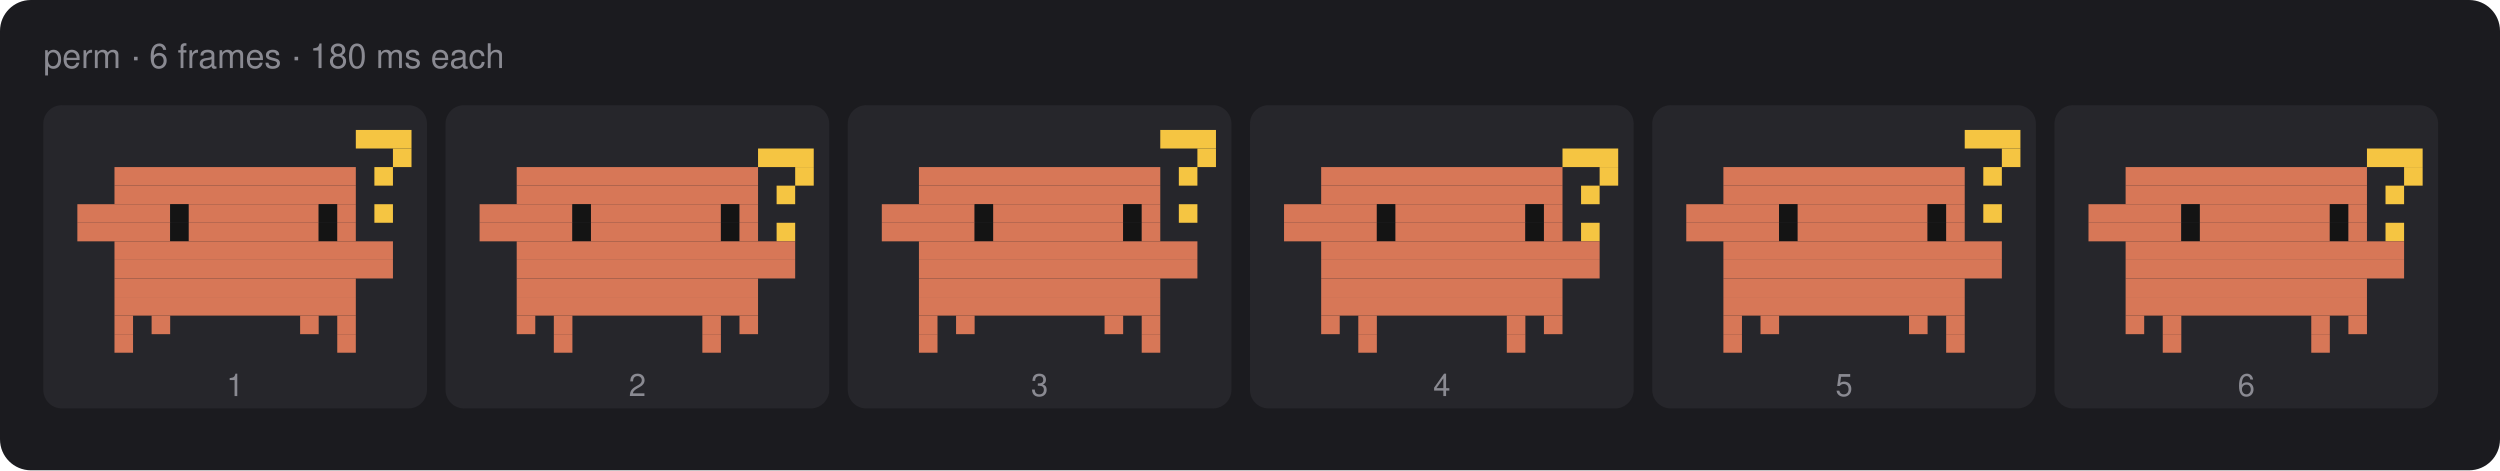
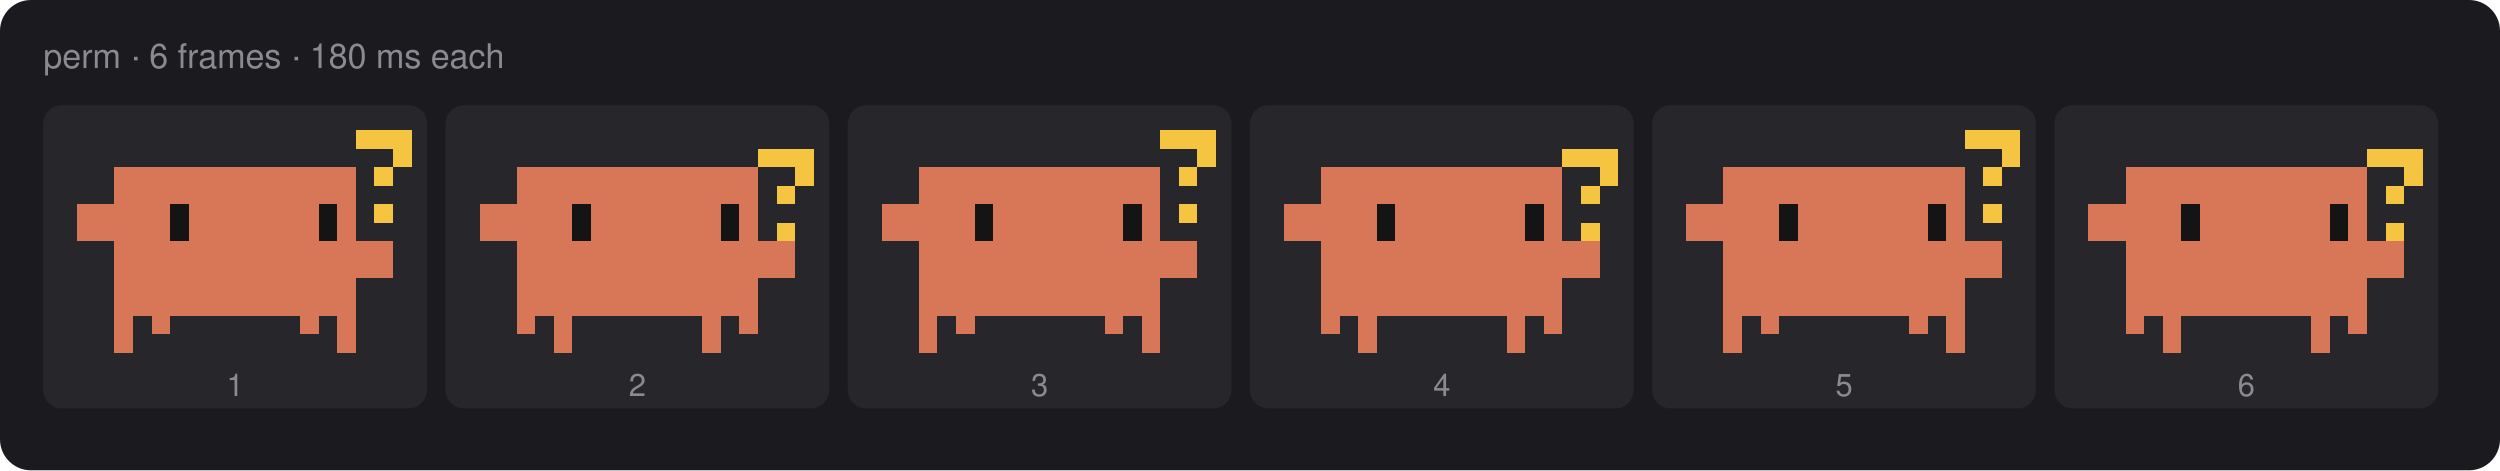
<svg xmlns="http://www.w3.org/2000/svg" width="808" height="152" viewBox="0 0 808 152">
  <style>.m{font-family:Menlo,Consolas,'DejaVu Sans Mono','Liberation Mono',monospace;font-size:22px;fill:#d77757}.d{fill-opacity:.5}.t{font-family:-apple-system,'Segoe UI',Helvetica,Arial,sans-serif;font-size:11px;fill:#8a8a92}.n{font-family:-apple-system,'Segoe UI',Helvetica,Arial,sans-serif;font-size:10px;fill:#8a8a92;text-anchor:middle}.e{text-anchor:end}</style>
  <rect width="808" height="152" rx="10" fill="#1b1b1f" />
  <text class="t" x="14" y="22">perm · 6 frames · 180 ms each</text>
  <rect x="14" y="34" width="124" height="98" rx="6" fill="#26262b" />
-   <g transform="translate(19 42) scale(6)">
+   <g transform="translate(19 42) scale(6)" shape-rendering="crispEdges">
    <rect x="16" y="0" width="3" height="1" fill="#f5c542" />
    <rect x="18" y="1" width="1" height="1" fill="#f5c542" />
    <rect x="3" y="2" width="13" height="1" fill="#d77757" />
    <rect x="17" y="2" width="1" height="1" fill="#f5c542" />
    <rect x="3" y="3" width="13" height="1" fill="#d77757" />
    <rect x="1" y="4" width="5" height="1" fill="#d77757" />
    <rect x="6" y="4" width="1" height="1" fill="#141414" />
    <rect x="7" y="4" width="7" height="1" fill="#d77757" />
    <rect x="14" y="4" width="1" height="1" fill="#141414" />
    <rect x="15" y="4" width="1" height="1" fill="#d77757" />
    <rect x="17" y="4" width="1" height="1" fill="#f5c542" />
    <rect x="1" y="5" width="5" height="1" fill="#d77757" />
    <rect x="6" y="5" width="1" height="1" fill="#141414" />
    <rect x="7" y="5" width="7" height="1" fill="#d77757" />
    <rect x="14" y="5" width="1" height="1" fill="#141414" />
    <rect x="15" y="5" width="1" height="1" fill="#d77757" />
    <rect x="3" y="6" width="15" height="1" fill="#d77757" />
    <rect x="3" y="7" width="15" height="1" fill="#d77757" />
    <rect x="3" y="8" width="13" height="1" fill="#d77757" />
    <rect x="3" y="9" width="13" height="1" fill="#d77757" />
    <rect x="3" y="10" width="1" height="1" fill="#d77757" />
    <rect x="5" y="10" width="1" height="1" fill="#d77757" />
    <rect x="13" y="10" width="1" height="1" fill="#d77757" />
    <rect x="15" y="10" width="1" height="1" fill="#d77757" />
    <rect x="3" y="11" width="1" height="1" fill="#d77757" />
    <rect x="15" y="11" width="1" height="1" fill="#d77757" />
  </g>
  <text class="n" x="76" y="128">1</text>
  <rect x="144" y="34" width="124" height="98" rx="6" fill="#26262b" />
-   <g transform="translate(149 42) scale(6)">
+   <g transform="translate(149 42) scale(6)" shape-rendering="crispEdges">
    <rect x="16" y="1" width="3" height="1" fill="#f5c542" />
    <rect x="3" y="2" width="13" height="1" fill="#d77757" />
    <rect x="18" y="2" width="1" height="1" fill="#f5c542" />
    <rect x="3" y="3" width="13" height="1" fill="#d77757" />
    <rect x="17" y="3" width="1" height="1" fill="#f5c542" />
    <rect x="1" y="4" width="5" height="1" fill="#d77757" />
    <rect x="6" y="4" width="1" height="1" fill="#141414" />
    <rect x="7" y="4" width="7" height="1" fill="#d77757" />
    <rect x="14" y="4" width="1" height="1" fill="#141414" />
    <rect x="15" y="4" width="1" height="1" fill="#d77757" />
    <rect x="1" y="5" width="5" height="1" fill="#d77757" />
    <rect x="6" y="5" width="1" height="1" fill="#141414" />
    <rect x="7" y="5" width="7" height="1" fill="#d77757" />
    <rect x="14" y="5" width="1" height="1" fill="#141414" />
    <rect x="15" y="5" width="1" height="1" fill="#d77757" />
    <rect x="17" y="5" width="1" height="1" fill="#f5c542" />
    <rect x="3" y="6" width="15" height="1" fill="#d77757" />
    <rect x="3" y="7" width="15" height="1" fill="#d77757" />
    <rect x="3" y="8" width="13" height="1" fill="#d77757" />
    <rect x="3" y="9" width="13" height="1" fill="#d77757" />
    <rect x="3" y="10" width="1" height="1" fill="#d77757" />
    <rect x="5" y="10" width="1" height="1" fill="#d77757" />
    <rect x="13" y="10" width="1" height="1" fill="#d77757" />
    <rect x="15" y="10" width="1" height="1" fill="#d77757" />
    <rect x="5" y="11" width="1" height="1" fill="#d77757" />
    <rect x="13" y="11" width="1" height="1" fill="#d77757" />
  </g>
  <text class="n" x="206" y="128">2</text>
  <rect x="274" y="34" width="124" height="98" rx="6" fill="#26262b" />
-   <g transform="translate(279 42) scale(6)">
+   <g transform="translate(279 42) scale(6)" shape-rendering="crispEdges">
    <rect x="16" y="0" width="3" height="1" fill="#f5c542" />
    <rect x="18" y="1" width="1" height="1" fill="#f5c542" />
    <rect x="3" y="2" width="13" height="1" fill="#d77757" />
    <rect x="17" y="2" width="1" height="1" fill="#f5c542" />
    <rect x="3" y="3" width="13" height="1" fill="#d77757" />
    <rect x="1" y="4" width="5" height="1" fill="#d77757" />
    <rect x="6" y="4" width="1" height="1" fill="#141414" />
    <rect x="7" y="4" width="7" height="1" fill="#d77757" />
    <rect x="14" y="4" width="1" height="1" fill="#141414" />
    <rect x="15" y="4" width="1" height="1" fill="#d77757" />
    <rect x="17" y="4" width="1" height="1" fill="#f5c542" />
    <rect x="1" y="5" width="5" height="1" fill="#d77757" />
    <rect x="6" y="5" width="1" height="1" fill="#141414" />
    <rect x="7" y="5" width="7" height="1" fill="#d77757" />
    <rect x="14" y="5" width="1" height="1" fill="#141414" />
    <rect x="15" y="5" width="1" height="1" fill="#d77757" />
    <rect x="3" y="6" width="15" height="1" fill="#d77757" />
    <rect x="3" y="7" width="15" height="1" fill="#d77757" />
    <rect x="3" y="8" width="13" height="1" fill="#d77757" />
    <rect x="3" y="9" width="13" height="1" fill="#d77757" />
    <rect x="3" y="10" width="1" height="1" fill="#d77757" />
    <rect x="5" y="10" width="1" height="1" fill="#d77757" />
    <rect x="13" y="10" width="1" height="1" fill="#d77757" />
    <rect x="15" y="10" width="1" height="1" fill="#d77757" />
    <rect x="3" y="11" width="1" height="1" fill="#d77757" />
    <rect x="15" y="11" width="1" height="1" fill="#d77757" />
  </g>
  <text class="n" x="336" y="128">3</text>
  <rect x="404" y="34" width="124" height="98" rx="6" fill="#26262b" />
-   <g transform="translate(409 42) scale(6)">
+   <g transform="translate(409 42) scale(6)" shape-rendering="crispEdges">
    <rect x="16" y="1" width="3" height="1" fill="#f5c542" />
    <rect x="3" y="2" width="13" height="1" fill="#d77757" />
    <rect x="18" y="2" width="1" height="1" fill="#f5c542" />
    <rect x="3" y="3" width="13" height="1" fill="#d77757" />
    <rect x="17" y="3" width="1" height="1" fill="#f5c542" />
    <rect x="1" y="4" width="5" height="1" fill="#d77757" />
    <rect x="6" y="4" width="1" height="1" fill="#141414" />
    <rect x="7" y="4" width="7" height="1" fill="#d77757" />
    <rect x="14" y="4" width="1" height="1" fill="#141414" />
    <rect x="15" y="4" width="1" height="1" fill="#d77757" />
    <rect x="1" y="5" width="5" height="1" fill="#d77757" />
    <rect x="6" y="5" width="1" height="1" fill="#141414" />
    <rect x="7" y="5" width="7" height="1" fill="#d77757" />
    <rect x="14" y="5" width="1" height="1" fill="#141414" />
    <rect x="15" y="5" width="1" height="1" fill="#d77757" />
    <rect x="17" y="5" width="1" height="1" fill="#f5c542" />
    <rect x="3" y="6" width="15" height="1" fill="#d77757" />
    <rect x="3" y="7" width="15" height="1" fill="#d77757" />
    <rect x="3" y="8" width="13" height="1" fill="#d77757" />
    <rect x="3" y="9" width="13" height="1" fill="#d77757" />
    <rect x="3" y="10" width="1" height="1" fill="#d77757" />
    <rect x="5" y="10" width="1" height="1" fill="#d77757" />
    <rect x="13" y="10" width="1" height="1" fill="#d77757" />
    <rect x="15" y="10" width="1" height="1" fill="#d77757" />
    <rect x="5" y="11" width="1" height="1" fill="#d77757" />
    <rect x="13" y="11" width="1" height="1" fill="#d77757" />
  </g>
  <text class="n" x="466" y="128">4</text>
  <rect x="534" y="34" width="124" height="98" rx="6" fill="#26262b" />
-   <g transform="translate(539 42) scale(6)">
+   <g transform="translate(539 42) scale(6)" shape-rendering="crispEdges">
    <rect x="16" y="0" width="3" height="1" fill="#f5c542" />
    <rect x="18" y="1" width="1" height="1" fill="#f5c542" />
    <rect x="3" y="2" width="13" height="1" fill="#d77757" />
    <rect x="17" y="2" width="1" height="1" fill="#f5c542" />
    <rect x="3" y="3" width="13" height="1" fill="#d77757" />
    <rect x="1" y="4" width="5" height="1" fill="#d77757" />
    <rect x="6" y="4" width="1" height="1" fill="#141414" />
    <rect x="7" y="4" width="7" height="1" fill="#d77757" />
    <rect x="14" y="4" width="1" height="1" fill="#141414" />
    <rect x="15" y="4" width="1" height="1" fill="#d77757" />
    <rect x="17" y="4" width="1" height="1" fill="#f5c542" />
    <rect x="1" y="5" width="5" height="1" fill="#d77757" />
    <rect x="6" y="5" width="1" height="1" fill="#141414" />
    <rect x="7" y="5" width="7" height="1" fill="#d77757" />
    <rect x="14" y="5" width="1" height="1" fill="#141414" />
    <rect x="15" y="5" width="1" height="1" fill="#d77757" />
    <rect x="3" y="6" width="15" height="1" fill="#d77757" />
    <rect x="3" y="7" width="15" height="1" fill="#d77757" />
    <rect x="3" y="8" width="13" height="1" fill="#d77757" />
    <rect x="3" y="9" width="13" height="1" fill="#d77757" />
    <rect x="3" y="10" width="1" height="1" fill="#d77757" />
    <rect x="5" y="10" width="1" height="1" fill="#d77757" />
    <rect x="13" y="10" width="1" height="1" fill="#d77757" />
    <rect x="15" y="10" width="1" height="1" fill="#d77757" />
    <rect x="3" y="11" width="1" height="1" fill="#d77757" />
    <rect x="15" y="11" width="1" height="1" fill="#d77757" />
  </g>
  <text class="n" x="596" y="128">5</text>
  <rect x="664" y="34" width="124" height="98" rx="6" fill="#26262b" />
-   <g transform="translate(669 42) scale(6)">
+   <g transform="translate(669 42) scale(6)" shape-rendering="crispEdges">
    <rect x="16" y="1" width="3" height="1" fill="#f5c542" />
    <rect x="3" y="2" width="13" height="1" fill="#d77757" />
    <rect x="18" y="2" width="1" height="1" fill="#f5c542" />
    <rect x="3" y="3" width="13" height="1" fill="#d77757" />
    <rect x="17" y="3" width="1" height="1" fill="#f5c542" />
    <rect x="1" y="4" width="5" height="1" fill="#d77757" />
    <rect x="6" y="4" width="1" height="1" fill="#141414" />
    <rect x="7" y="4" width="7" height="1" fill="#d77757" />
    <rect x="14" y="4" width="1" height="1" fill="#141414" />
    <rect x="15" y="4" width="1" height="1" fill="#d77757" />
    <rect x="1" y="5" width="5" height="1" fill="#d77757" />
    <rect x="6" y="5" width="1" height="1" fill="#141414" />
    <rect x="7" y="5" width="7" height="1" fill="#d77757" />
    <rect x="14" y="5" width="1" height="1" fill="#141414" />
    <rect x="15" y="5" width="1" height="1" fill="#d77757" />
    <rect x="17" y="5" width="1" height="1" fill="#f5c542" />
    <rect x="3" y="6" width="15" height="1" fill="#d77757" />
    <rect x="3" y="7" width="15" height="1" fill="#d77757" />
    <rect x="3" y="8" width="13" height="1" fill="#d77757" />
    <rect x="3" y="9" width="13" height="1" fill="#d77757" />
    <rect x="3" y="10" width="1" height="1" fill="#d77757" />
    <rect x="5" y="10" width="1" height="1" fill="#d77757" />
    <rect x="13" y="10" width="1" height="1" fill="#d77757" />
    <rect x="15" y="10" width="1" height="1" fill="#d77757" />
    <rect x="5" y="11" width="1" height="1" fill="#d77757" />
    <rect x="13" y="11" width="1" height="1" fill="#d77757" />
  </g>
  <text class="n" x="726" y="128">6</text>
</svg>
